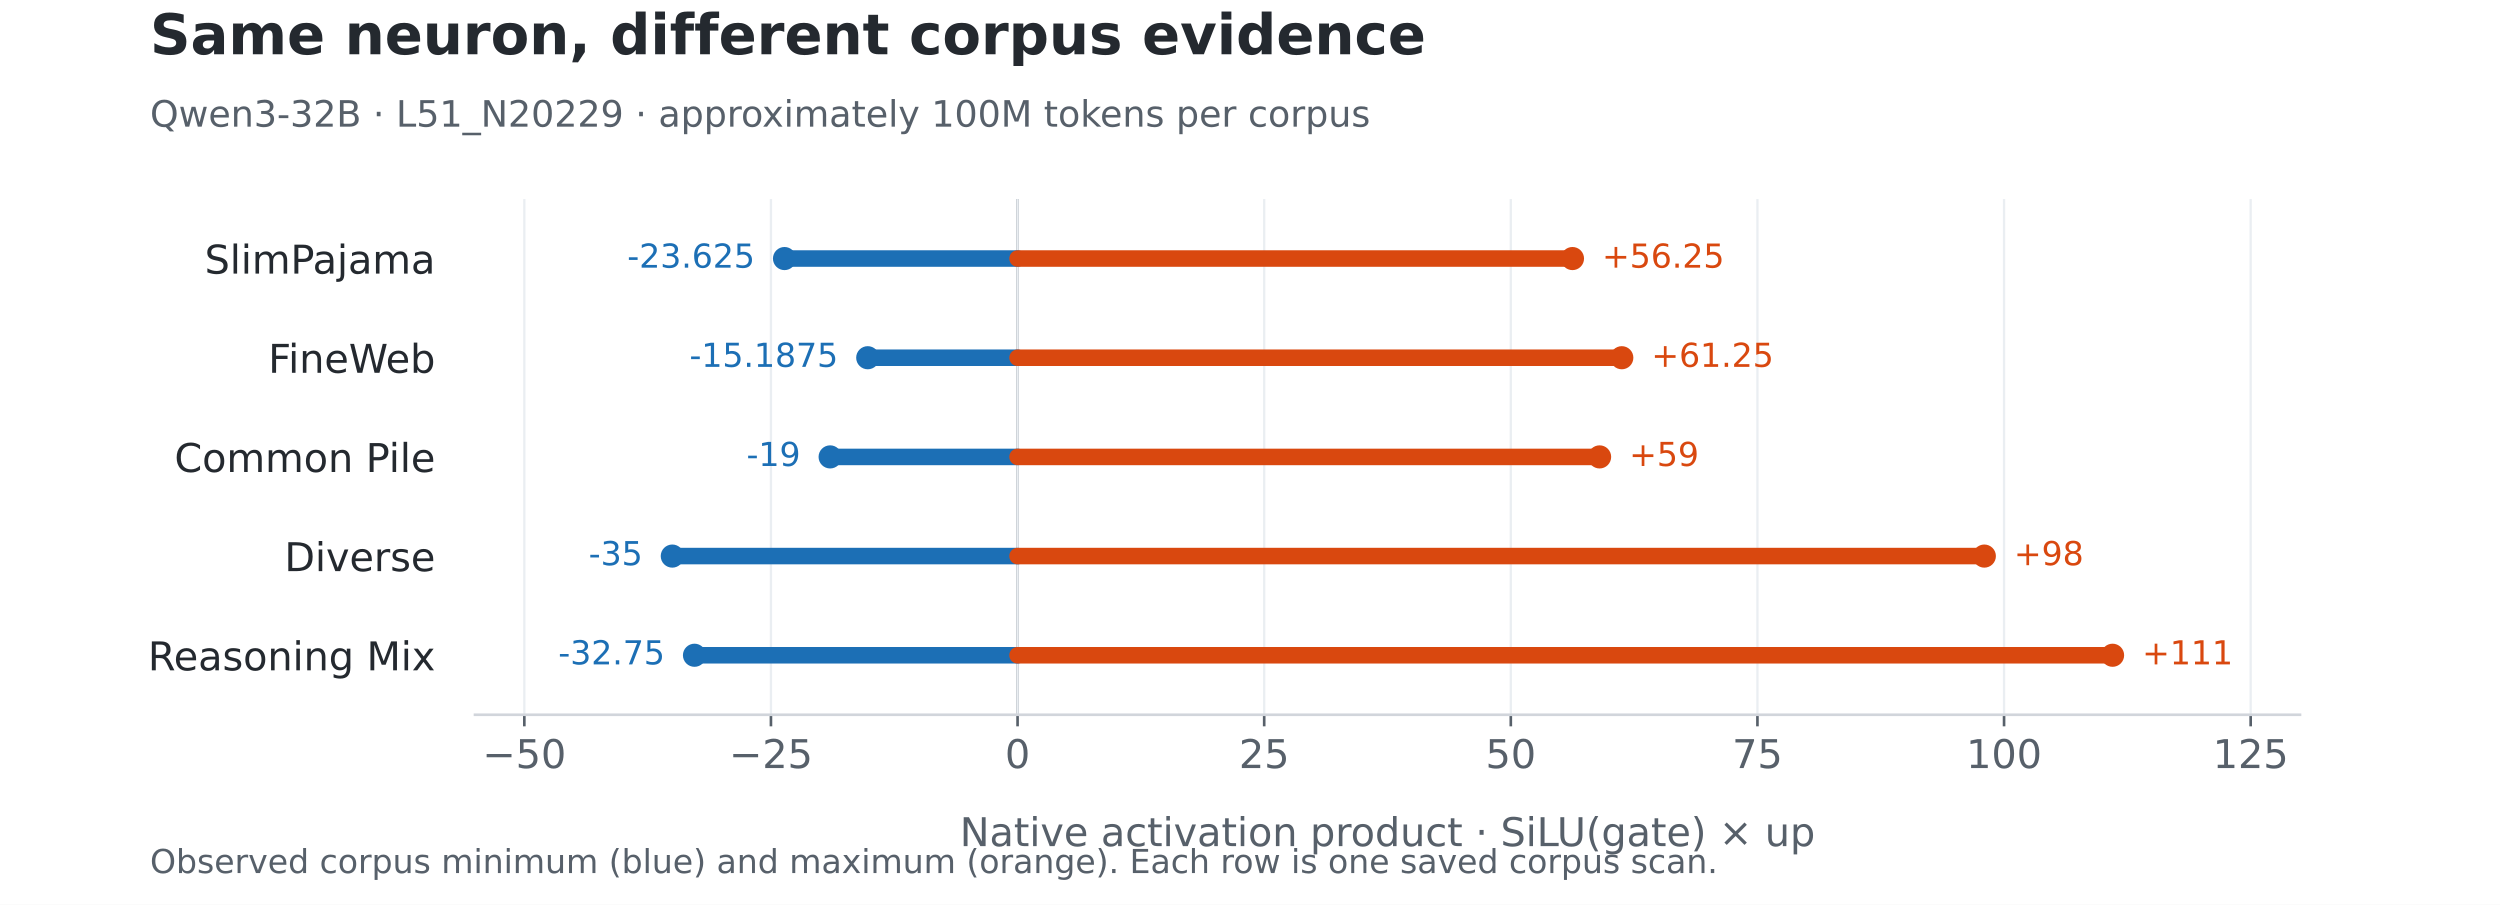
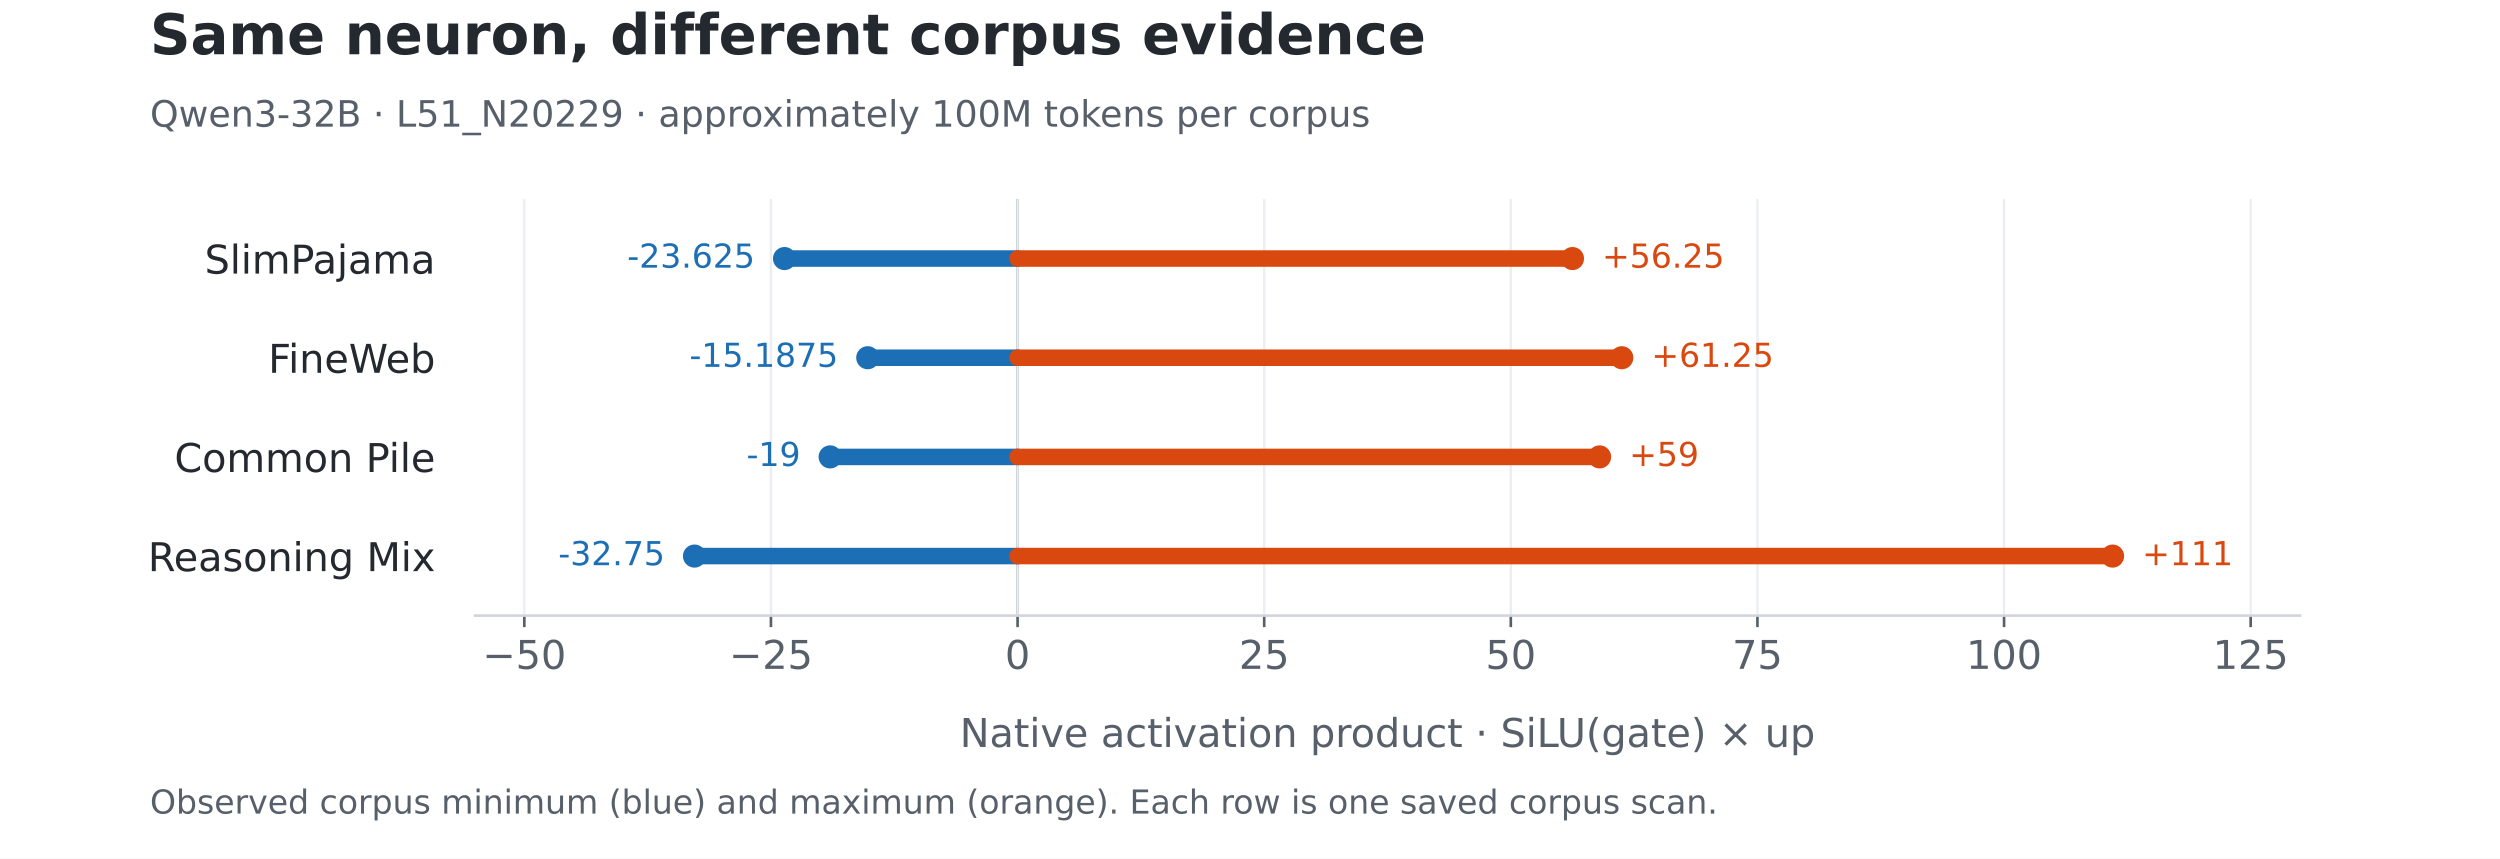
- <svg xmlns="http://www.w3.org/2000/svg" xmlns:xlink="http://www.w3.org/1999/xlink" width="756pt" height="273.6pt" viewBox="0 0 756 273.6" version="1.1">
+ <svg xmlns="http://www.w3.org/2000/svg" xmlns:xlink="http://www.w3.org/1999/xlink" width="756pt" height="259.609pt" viewBox="0 0 756 259.609" version="1.1">
  <defs>
    <style type="text/css">*{stroke-linejoin: round; stroke-linecap: butt}</style>
  </defs>
  <g id="figure_1">
    <g id="patch_1">
-       <path d="M 0 273.6 L 756 273.6 L 756 0 L 0 0 z " style="fill: #ffffff" />
+       <path d="M 0 259.609 L 756 259.609 L 756 0 L 0 0 z " style="fill: #ffffff" />
    </g>
    <g id="axes_1">
      <g id="patch_2">
-         <path d="M 143.64 216.144 L 695.52 216.144 L 695.52 60.192 L 143.64 60.192 z " style="fill: #ffffff" />
+         <path d="M 143.64 186.153 L 695.52 186.153 L 695.52 60.192 L 143.64 60.192 z " style="fill: #ffffff" />
      </g>
      <g id="line2d_1">
-         <path d="M 307.712 216.144 L 307.712 60.192 " clip-path="url(#p46600fce25)" style="fill: none; stroke: #8c959f; stroke-width: 0.8; stroke-linecap: square" />
+         <path d="M 307.712 186.153 L 307.712 60.192 " clip-path="url(#p46600fce25)" style="fill: none; stroke: #8c959f; stroke-width: 0.8; stroke-linecap: square" />
      </g>
      <g id="matplotlib.axis_1">
        <g id="xtick_1">
          <g id="line2d_2">
-             <path d="M 158.556 216.144 L 158.556 60.192 " clip-path="url(#p46600fce25)" style="fill: none; stroke: #eaeef2; stroke-width: 0.7; stroke-linecap: square" />
+             <path d="M 158.556 186.153 L 158.556 60.192 " clip-path="url(#p46600fce25)" style="fill: none; stroke: #eaeef2; stroke-width: 0.7; stroke-linecap: square" />
          </g>
          <g id="line2d_3">
            <defs>
              <path id="mfaa1e433a6" d="M 0 0 L 0 3.5 " style="stroke: #57606a; stroke-width: 0.8" />
            </defs>
            <g>
-               <use xlink:href="#mfaa1e433a6" x="158.556" y="216.144" style="fill: #57606a; stroke: #57606a; stroke-width: 0.8" />
+               <use xlink:href="#mfaa1e433a6" x="158.556" y="186.153" style="fill: #57606a; stroke: #57606a; stroke-width: 0.8" />
            </g>
          </g>
          <g id="text_1">
-             <text style="fill: #57606a; font: 12px 'DejaVu Sans'; text-anchor: middle" x="158.556" y="232.262" transform="rotate(-0 158.5557 232.2621)">−50</text>
+             <text style="fill: #57606a; font: 12px 'DejaVu Sans'; text-anchor: middle" x="158.556" y="202.271" transform="rotate(-0 158.5557 202.2714)">−50</text>
          </g>
        </g>
        <g id="xtick_2">
          <g id="line2d_4">
-             <path d="M 233.134 216.144 L 233.134 60.192 " clip-path="url(#p46600fce25)" style="fill: none; stroke: #eaeef2; stroke-width: 0.7; stroke-linecap: square" />
+             <path d="M 233.134 186.153 L 233.134 60.192 " clip-path="url(#p46600fce25)" style="fill: none; stroke: #eaeef2; stroke-width: 0.7; stroke-linecap: square" />
          </g>
          <g id="line2d_5">
            <g>
-               <use xlink:href="#mfaa1e433a6" x="233.134" y="216.144" style="fill: #57606a; stroke: #57606a; stroke-width: 0.8" />
+               <use xlink:href="#mfaa1e433a6" x="233.134" y="186.153" style="fill: #57606a; stroke: #57606a; stroke-width: 0.8" />
            </g>
          </g>
          <g id="text_2">
-             <text style="fill: #57606a; font: 12px 'DejaVu Sans'; text-anchor: middle" x="233.134" y="232.262" transform="rotate(-0 233.1341 232.2621)">−25</text>
+             <text style="fill: #57606a; font: 12px 'DejaVu Sans'; text-anchor: middle" x="233.134" y="202.271" transform="rotate(-0 233.1341 202.2714)">−25</text>
          </g>
        </g>
        <g id="xtick_3">
          <g id="line2d_6">
-             <path d="M 307.712 216.144 L 307.712 60.192 " clip-path="url(#p46600fce25)" style="fill: none; stroke: #eaeef2; stroke-width: 0.7; stroke-linecap: square" />
+             <path d="M 307.712 186.153 L 307.712 60.192 " clip-path="url(#p46600fce25)" style="fill: none; stroke: #eaeef2; stroke-width: 0.7; stroke-linecap: square" />
          </g>
          <g id="line2d_7">
            <g>
-               <use xlink:href="#mfaa1e433a6" x="307.712" y="216.144" style="fill: #57606a; stroke: #57606a; stroke-width: 0.8" />
+               <use xlink:href="#mfaa1e433a6" x="307.712" y="186.153" style="fill: #57606a; stroke: #57606a; stroke-width: 0.8" />
            </g>
          </g>
          <g id="text_3">
-             <text style="fill: #57606a; font: 12px 'DejaVu Sans'; text-anchor: middle" x="307.712" y="232.262" transform="rotate(-0 307.7124 232.2621)">0</text>
+             <text style="fill: #57606a; font: 12px 'DejaVu Sans'; text-anchor: middle" x="307.712" y="202.271" transform="rotate(-0 307.7124 202.2714)">0</text>
          </g>
        </g>
        <g id="xtick_4">
          <g id="line2d_8">
-             <path d="M 382.291 216.144 L 382.291 60.192 " clip-path="url(#p46600fce25)" style="fill: none; stroke: #eaeef2; stroke-width: 0.7; stroke-linecap: square" />
+             <path d="M 382.291 186.153 L 382.291 60.192 " clip-path="url(#p46600fce25)" style="fill: none; stroke: #eaeef2; stroke-width: 0.7; stroke-linecap: square" />
          </g>
          <g id="line2d_9">
            <g>
-               <use xlink:href="#mfaa1e433a6" x="382.291" y="216.144" style="fill: #57606a; stroke: #57606a; stroke-width: 0.8" />
+               <use xlink:href="#mfaa1e433a6" x="382.291" y="186.153" style="fill: #57606a; stroke: #57606a; stroke-width: 0.8" />
            </g>
          </g>
          <g id="text_4">
-             <text style="fill: #57606a; font: 12px 'DejaVu Sans'; text-anchor: middle" x="382.291" y="232.262" transform="rotate(-0 382.2908 232.2621)">25</text>
+             <text style="fill: #57606a; font: 12px 'DejaVu Sans'; text-anchor: middle" x="382.291" y="202.271" transform="rotate(-0 382.2908 202.2714)">25</text>
          </g>
        </g>
        <g id="xtick_5">
          <g id="line2d_10">
-             <path d="M 456.869 216.144 L 456.869 60.192 " clip-path="url(#p46600fce25)" style="fill: none; stroke: #eaeef2; stroke-width: 0.7; stroke-linecap: square" />
+             <path d="M 456.869 186.153 L 456.869 60.192 " clip-path="url(#p46600fce25)" style="fill: none; stroke: #eaeef2; stroke-width: 0.7; stroke-linecap: square" />
          </g>
          <g id="line2d_11">
            <g>
-               <use xlink:href="#mfaa1e433a6" x="456.869" y="216.144" style="fill: #57606a; stroke: #57606a; stroke-width: 0.8" />
+               <use xlink:href="#mfaa1e433a6" x="456.869" y="186.153" style="fill: #57606a; stroke: #57606a; stroke-width: 0.8" />
            </g>
          </g>
          <g id="text_5">
-             <text style="fill: #57606a; font: 12px 'DejaVu Sans'; text-anchor: middle" x="456.869" y="232.262" transform="rotate(-0 456.8692 232.2621)">50</text>
+             <text style="fill: #57606a; font: 12px 'DejaVu Sans'; text-anchor: middle" x="456.869" y="202.271" transform="rotate(-0 456.8692 202.2714)">50</text>
          </g>
        </g>
        <g id="xtick_6">
          <g id="line2d_12">
-             <path d="M 531.448 216.144 L 531.448 60.192 " clip-path="url(#p46600fce25)" style="fill: none; stroke: #eaeef2; stroke-width: 0.7; stroke-linecap: square" />
+             <path d="M 531.448 186.153 L 531.448 60.192 " clip-path="url(#p46600fce25)" style="fill: none; stroke: #eaeef2; stroke-width: 0.7; stroke-linecap: square" />
          </g>
          <g id="line2d_13">
            <g>
-               <use xlink:href="#mfaa1e433a6" x="531.448" y="216.144" style="fill: #57606a; stroke: #57606a; stroke-width: 0.8" />
+               <use xlink:href="#mfaa1e433a6" x="531.448" y="186.153" style="fill: #57606a; stroke: #57606a; stroke-width: 0.8" />
            </g>
          </g>
          <g id="text_6">
-             <text style="fill: #57606a; font: 12px 'DejaVu Sans'; text-anchor: middle" x="531.448" y="232.262" transform="rotate(-0 531.4476 232.2621)">75</text>
+             <text style="fill: #57606a; font: 12px 'DejaVu Sans'; text-anchor: middle" x="531.448" y="202.271" transform="rotate(-0 531.4476 202.2714)">75</text>
          </g>
        </g>
        <g id="xtick_7">
          <g id="line2d_14">
-             <path d="M 606.026 216.144 L 606.026 60.192 " clip-path="url(#p46600fce25)" style="fill: none; stroke: #eaeef2; stroke-width: 0.7; stroke-linecap: square" />
+             <path d="M 606.026 186.153 L 606.026 60.192 " clip-path="url(#p46600fce25)" style="fill: none; stroke: #eaeef2; stroke-width: 0.7; stroke-linecap: square" />
          </g>
          <g id="line2d_15">
            <g>
-               <use xlink:href="#mfaa1e433a6" x="606.026" y="216.144" style="fill: #57606a; stroke: #57606a; stroke-width: 0.8" />
+               <use xlink:href="#mfaa1e433a6" x="606.026" y="186.153" style="fill: #57606a; stroke: #57606a; stroke-width: 0.8" />
            </g>
          </g>
          <g id="text_7">
-             <text style="fill: #57606a; font: 12px 'DejaVu Sans'; text-anchor: middle" x="606.026" y="232.262" transform="rotate(-0 606.0259 232.2621)">100</text>
+             <text style="fill: #57606a; font: 12px 'DejaVu Sans'; text-anchor: middle" x="606.026" y="202.271" transform="rotate(-0 606.0259 202.2714)">100</text>
          </g>
        </g>
        <g id="xtick_8">
          <g id="line2d_16">
-             <path d="M 680.604 216.144 L 680.604 60.192 " clip-path="url(#p46600fce25)" style="fill: none; stroke: #eaeef2; stroke-width: 0.7; stroke-linecap: square" />
+             <path d="M 680.604 186.153 L 680.604 60.192 " clip-path="url(#p46600fce25)" style="fill: none; stroke: #eaeef2; stroke-width: 0.7; stroke-linecap: square" />
          </g>
          <g id="line2d_17">
            <g>
-               <use xlink:href="#mfaa1e433a6" x="680.604" y="216.144" style="fill: #57606a; stroke: #57606a; stroke-width: 0.8" />
+               <use xlink:href="#mfaa1e433a6" x="680.604" y="186.153" style="fill: #57606a; stroke: #57606a; stroke-width: 0.8" />
            </g>
          </g>
          <g id="text_8">
-             <text style="fill: #57606a; font: 12px 'DejaVu Sans'; text-anchor: middle" x="680.604" y="232.262" transform="rotate(-0 680.6043 232.2621)">125</text>
+             <text style="fill: #57606a; font: 12px 'DejaVu Sans'; text-anchor: middle" x="680.604" y="202.271" transform="rotate(-0 680.6043 202.2714)">125</text>
          </g>
        </g>
        <g id="text_9">
-           <text style="fill: #57606a; font: 12px 'DejaVu Sans'; text-anchor: middle" x="419.58" y="255.876" transform="rotate(-0 419.58 255.8759)">Native activation product · SiLU(gate) × up</text>
+           <text style="fill: #57606a; font: 12px 'DejaVu Sans'; text-anchor: middle" x="419.58" y="225.885" transform="rotate(-0 419.58 225.8851)">Native activation product · SiLU(gate) × up</text>
        </g>
      </g>
      <g id="matplotlib.axis_2">
        <g id="ytick_1">
          <g id="line2d_18" />
          <g id="text_10">
            <text style="fill: #24292f; font: 12px 'DejaVu Sans'; text-anchor: end" x="131.64" y="82.746" transform="rotate(-0 131.64 82.74552)">SlimPajama</text>
          </g>
        </g>
        <g id="ytick_2">
          <g id="line2d_19" />
          <g id="text_11">
            <text style="fill: #24292f; font: 12px 'DejaVu Sans'; text-anchor: end" x="131.64" y="112.736" transform="rotate(-0 131.64 112.7363)">FineWeb</text>
          </g>
        </g>
        <g id="ytick_3">
          <g id="line2d_20" />
          <g id="text_12">
            <text style="fill: #24292f; font: 12px 'DejaVu Sans'; text-anchor: end" x="131.64" y="142.727" transform="rotate(-0 131.64 142.7271)">Common Pile</text>
          </g>
        </g>
-         <g id="ytick_4">
-           <g id="line2d_21" />
-           <g id="text_13">
-             <text style="fill: #24292f; font: 12px 'DejaVu Sans'; text-anchor: end" x="131.64" y="172.718" transform="rotate(-0 131.64 172.7178)">Diverse</text>
-           </g>
-         </g>
        <g id="ytick_5">
          <g id="line2d_22" />
          <g id="text_14">
-             <text style="fill: #24292f; font: 12px 'DejaVu Sans'; text-anchor: end" x="131.64" y="202.709" transform="rotate(-0 131.64 202.7086)">Reasoning Mix</text>
+             <text style="fill: #24292f; font: 12px 'DejaVu Sans'; text-anchor: end" x="131.64" y="172.718" transform="rotate(-0 131.64 172.7178)">Reasoning Mix</text>
          </g>
        </g>
      </g>
      <g id="line2d_23">
        <path d="M 237.236 78.186 L 307.712 78.186 " clip-path="url(#p46600fce25)" style="fill: none; stroke: #1c6fb5; stroke-width: 5; stroke-linecap: round" />
      </g>
      <g id="line2d_24">
        <path d="M 307.712 78.186 L 475.514 78.186 " clip-path="url(#p46600fce25)" style="fill: none; stroke: #d9480f; stroke-width: 5; stroke-linecap: round" />
      </g>
      <g id="line2d_25">
        <defs>
          <path id="m0851aac9c8" d="M 0 3 C 0.796 3 1.559 2.684 2.121 2.121 C 2.684 1.559 3 0.796 3 0 C 3 -0.796 2.684 -1.559 2.121 -2.121 C 1.559 -2.684 0.796 -3 0 -3 C -0.796 -3 -1.559 -2.684 -2.121 -2.121 C -2.684 -1.559 -3 -0.796 -3 0 C -3 0.796 -2.684 1.559 -2.121 2.121 C -1.559 2.684 -0.796 3 0 3 z " style="stroke: #1c6fb5" />
        </defs>
        <g clip-path="url(#p46600fce25)">
          <use xlink:href="#m0851aac9c8" x="237.236" y="78.186" style="fill: #1c6fb5; stroke: #1c6fb5" />
        </g>
      </g>
      <g id="line2d_26">
        <defs>
          <path id="mf4e34bb6fd" d="M 0 3 C 0.796 3 1.559 2.684 2.121 2.121 C 2.684 1.559 3 0.796 3 0 C 3 -0.796 2.684 -1.559 2.121 -2.121 C 1.559 -2.684 0.796 -3 0 -3 C -0.796 -3 -1.559 -2.684 -2.121 -2.121 C -2.684 -1.559 -3 -0.796 -3 0 C -3 0.796 -2.684 1.559 -2.121 2.121 C -1.559 2.684 -0.796 3 0 3 z " style="stroke: #d9480f" />
        </defs>
        <g clip-path="url(#p46600fce25)">
          <use xlink:href="#mf4e34bb6fd" x="475.514" y="78.186" style="fill: #d9480f; stroke: #d9480f" />
        </g>
      </g>
      <g id="line2d_27">
        <path d="M 262.406 108.177 L 307.712 108.177 " clip-path="url(#p46600fce25)" style="fill: none; stroke: #1c6fb5; stroke-width: 5; stroke-linecap: round" />
      </g>
      <g id="line2d_28">
        <path d="M 307.712 108.177 L 490.429 108.177 " clip-path="url(#p46600fce25)" style="fill: none; stroke: #d9480f; stroke-width: 5; stroke-linecap: round" />
      </g>
      <g id="line2d_29">
        <g clip-path="url(#p46600fce25)">
          <use xlink:href="#m0851aac9c8" x="262.406" y="108.177" style="fill: #1c6fb5; stroke: #1c6fb5" />
        </g>
      </g>
      <g id="line2d_30">
        <g clip-path="url(#p46600fce25)">
          <use xlink:href="#mf4e34bb6fd" x="490.429" y="108.177" style="fill: #d9480f; stroke: #d9480f" />
        </g>
      </g>
      <g id="line2d_31">
        <path d="M 251.033 138.168 L 307.712 138.168 " clip-path="url(#p46600fce25)" style="fill: none; stroke: #1c6fb5; stroke-width: 5; stroke-linecap: round" />
      </g>
      <g id="line2d_32">
        <path d="M 307.712 138.168 L 483.717 138.168 " clip-path="url(#p46600fce25)" style="fill: none; stroke: #d9480f; stroke-width: 5; stroke-linecap: round" />
      </g>
      <g id="line2d_33">
        <g clip-path="url(#p46600fce25)">
          <use xlink:href="#m0851aac9c8" x="251.033" y="138.168" style="fill: #1c6fb5; stroke: #1c6fb5" />
        </g>
      </g>
      <g id="line2d_34">
        <g clip-path="url(#p46600fce25)">
          <use xlink:href="#mf4e34bb6fd" x="483.717" y="138.168" style="fill: #d9480f; stroke: #d9480f" />
        </g>
      </g>
-       <g id="line2d_35">
-         <path d="M 203.303 168.159 L 307.712 168.159 " clip-path="url(#p46600fce25)" style="fill: none; stroke: #1c6fb5; stroke-width: 5; stroke-linecap: round" />
-       </g>
-       <g id="line2d_36">
-         <path d="M 307.712 168.159 L 600.06 168.159 " clip-path="url(#p46600fce25)" style="fill: none; stroke: #d9480f; stroke-width: 5; stroke-linecap: round" />
-       </g>
-       <g id="line2d_37">
-         <g clip-path="url(#p46600fce25)">
-           <use xlink:href="#m0851aac9c8" x="203.303" y="168.159" style="fill: #1c6fb5; stroke: #1c6fb5" />
-         </g>
-       </g>
-       <g id="line2d_38">
-         <g clip-path="url(#p46600fce25)">
-           <use xlink:href="#mf4e34bb6fd" x="600.06" y="168.159" style="fill: #d9480f; stroke: #d9480f" />
-         </g>
-       </g>
      <g id="line2d_39">
-         <path d="M 210.015 198.15 L 307.712 198.15 " clip-path="url(#p46600fce25)" style="fill: none; stroke: #1c6fb5; stroke-width: 5; stroke-linecap: round" />
+         <path d="M 210.015 168.159 L 307.712 168.159 " clip-path="url(#p46600fce25)" style="fill: none; stroke: #1c6fb5; stroke-width: 5; stroke-linecap: round" />
      </g>
      <g id="line2d_40">
-         <path d="M 307.712 198.15 L 638.84 198.15 " clip-path="url(#p46600fce25)" style="fill: none; stroke: #d9480f; stroke-width: 5; stroke-linecap: round" />
+         <path d="M 307.712 168.159 L 638.84 168.159 " clip-path="url(#p46600fce25)" style="fill: none; stroke: #d9480f; stroke-width: 5; stroke-linecap: round" />
      </g>
      <g id="line2d_41">
        <g clip-path="url(#p46600fce25)">
-           <use xlink:href="#m0851aac9c8" x="210.015" y="198.15" style="fill: #1c6fb5; stroke: #1c6fb5" />
+           <use xlink:href="#m0851aac9c8" x="210.015" y="168.159" style="fill: #1c6fb5; stroke: #1c6fb5" />
        </g>
      </g>
      <g id="line2d_42">
        <g clip-path="url(#p46600fce25)">
-           <use xlink:href="#mf4e34bb6fd" x="638.84" y="198.15" style="fill: #d9480f; stroke: #d9480f" />
+           <use xlink:href="#mf4e34bb6fd" x="638.84" y="168.159" style="fill: #d9480f; stroke: #d9480f" />
        </g>
      </g>
      <g id="patch_3">
-         <path d="M 143.64 216.144 L 695.52 216.144 " style="fill: none; stroke: #d1d5db; stroke-width: 0.8; stroke-linejoin: miter; stroke-linecap: square" />
+         <path d="M 143.64 186.153 L 695.52 186.153 " style="fill: none; stroke: #d1d5db; stroke-width: 0.8; stroke-linejoin: miter; stroke-linecap: square" />
      </g>
      <g id="text_15">
        <text style="fill: #1c6fb5; font: 10px 'DejaVu Sans'; text-anchor: end" x="228.286" y="80.946" transform="rotate(-0 228.2865 80.94584)">-23.625</text>
      </g>
      <g id="text_16">
        <text style="fill: #d9480f; font: 10px 'DejaVu Sans'; text-anchor: start" x="484.463" y="80.946" transform="rotate(-0 484.4632 80.94584)">+56.25</text>
      </g>
      <g id="text_17">
        <text style="fill: #1c6fb5; font: 10px 'DejaVu Sans'; text-anchor: end" x="253.457" y="110.937" transform="rotate(-0 253.4567 110.9366)">-15.1875</text>
      </g>
      <g id="text_18">
        <text style="fill: #d9480f; font: 10px 'DejaVu Sans'; text-anchor: start" x="499.379" y="110.937" transform="rotate(-0 499.3789 110.9366)">+61.25</text>
      </g>
      <g id="text_19">
        <text style="fill: #1c6fb5; font: 10px 'DejaVu Sans'; text-anchor: end" x="242.083" y="140.927" transform="rotate(-0 242.0835 140.9274)">-19</text>
      </g>
      <g id="text_20">
        <text style="fill: #d9480f; font: 10px 'DejaVu Sans'; text-anchor: start" x="492.667" y="140.927" transform="rotate(-0 492.6668 140.9274)">+59</text>
      </g>
-       <g id="text_21">
-         <text style="fill: #1c6fb5; font: 10px 'DejaVu Sans'; text-anchor: end" x="194.353" y="170.918" transform="rotate(-0 194.3533 170.9181)">-35</text>
-       </g>
-       <g id="text_22">
-         <text style="fill: #d9480f; font: 10px 'DejaVu Sans'; text-anchor: start" x="609.009" y="170.918" transform="rotate(-0 609.0091 170.9181)">+98</text>
-       </g>
      <g id="text_23">
-         <text style="fill: #1c6fb5; font: 10px 'DejaVu Sans'; text-anchor: end" x="201.065" y="200.909" transform="rotate(-0 201.0654 200.9089)">-32.75</text>
+         <text style="fill: #1c6fb5; font: 10px 'DejaVu Sans'; text-anchor: end" x="201.065" y="170.918" transform="rotate(-0 201.0654 170.9181)">-32.75</text>
      </g>
      <g id="text_24">
-         <text style="fill: #d9480f; font: 10px 'DejaVu Sans'; text-anchor: start" x="647.79" y="200.909" transform="rotate(-0 647.7898 200.9089)">+111</text>
+         <text style="fill: #d9480f; font: 10px 'DejaVu Sans'; text-anchor: start" x="647.79" y="170.918" transform="rotate(-0 647.7898 170.9181)">+111</text>
      </g>
    </g>
    <g id="text_25">
      <text style="fill: #24292f; font: 700 17px 'DejaVu Sans'; text-anchor: start" x="45.36" y="16.416" transform="rotate(-0 45.36 16.416)">Same neuron, different corpus evidence</text>
    </g>
    <g id="text_26">
      <text style="fill: #57606a; font: 11px 'DejaVu Sans'; text-anchor: start" x="45.36" y="38.304" transform="rotate(-0 45.36 38.304)">Qwen3-32B · L51_N20229 · approximately 100M tokens per corpus</text>
    </g>
    <g id="text_27">
-       <text style="fill: #57606a; font: 10px 'DejaVu Sans'; text-anchor: start" x="45.36" y="264.024" transform="rotate(-0 45.36 264.024)">Observed corpus minimum (blue) and maximum (orange). Each row is one saved corpus scan.</text>
+       <text style="fill: #57606a; font: 10px 'DejaVu Sans'; text-anchor: start" x="45.36" y="246.033" transform="rotate(-0 45.36 246.0332)">Observed corpus minimum (blue) and maximum (orange). Each row is one saved corpus scan.</text>
    </g>
  </g>
  <defs>
    <clipPath id="p46600fce25">
-       <rect x="143.64" y="60.192" width="551.88" height="155.952" />
+       <rect x="143.64" y="60.192" width="551.88" height="125.961" />
    </clipPath>
  </defs>
</svg>
